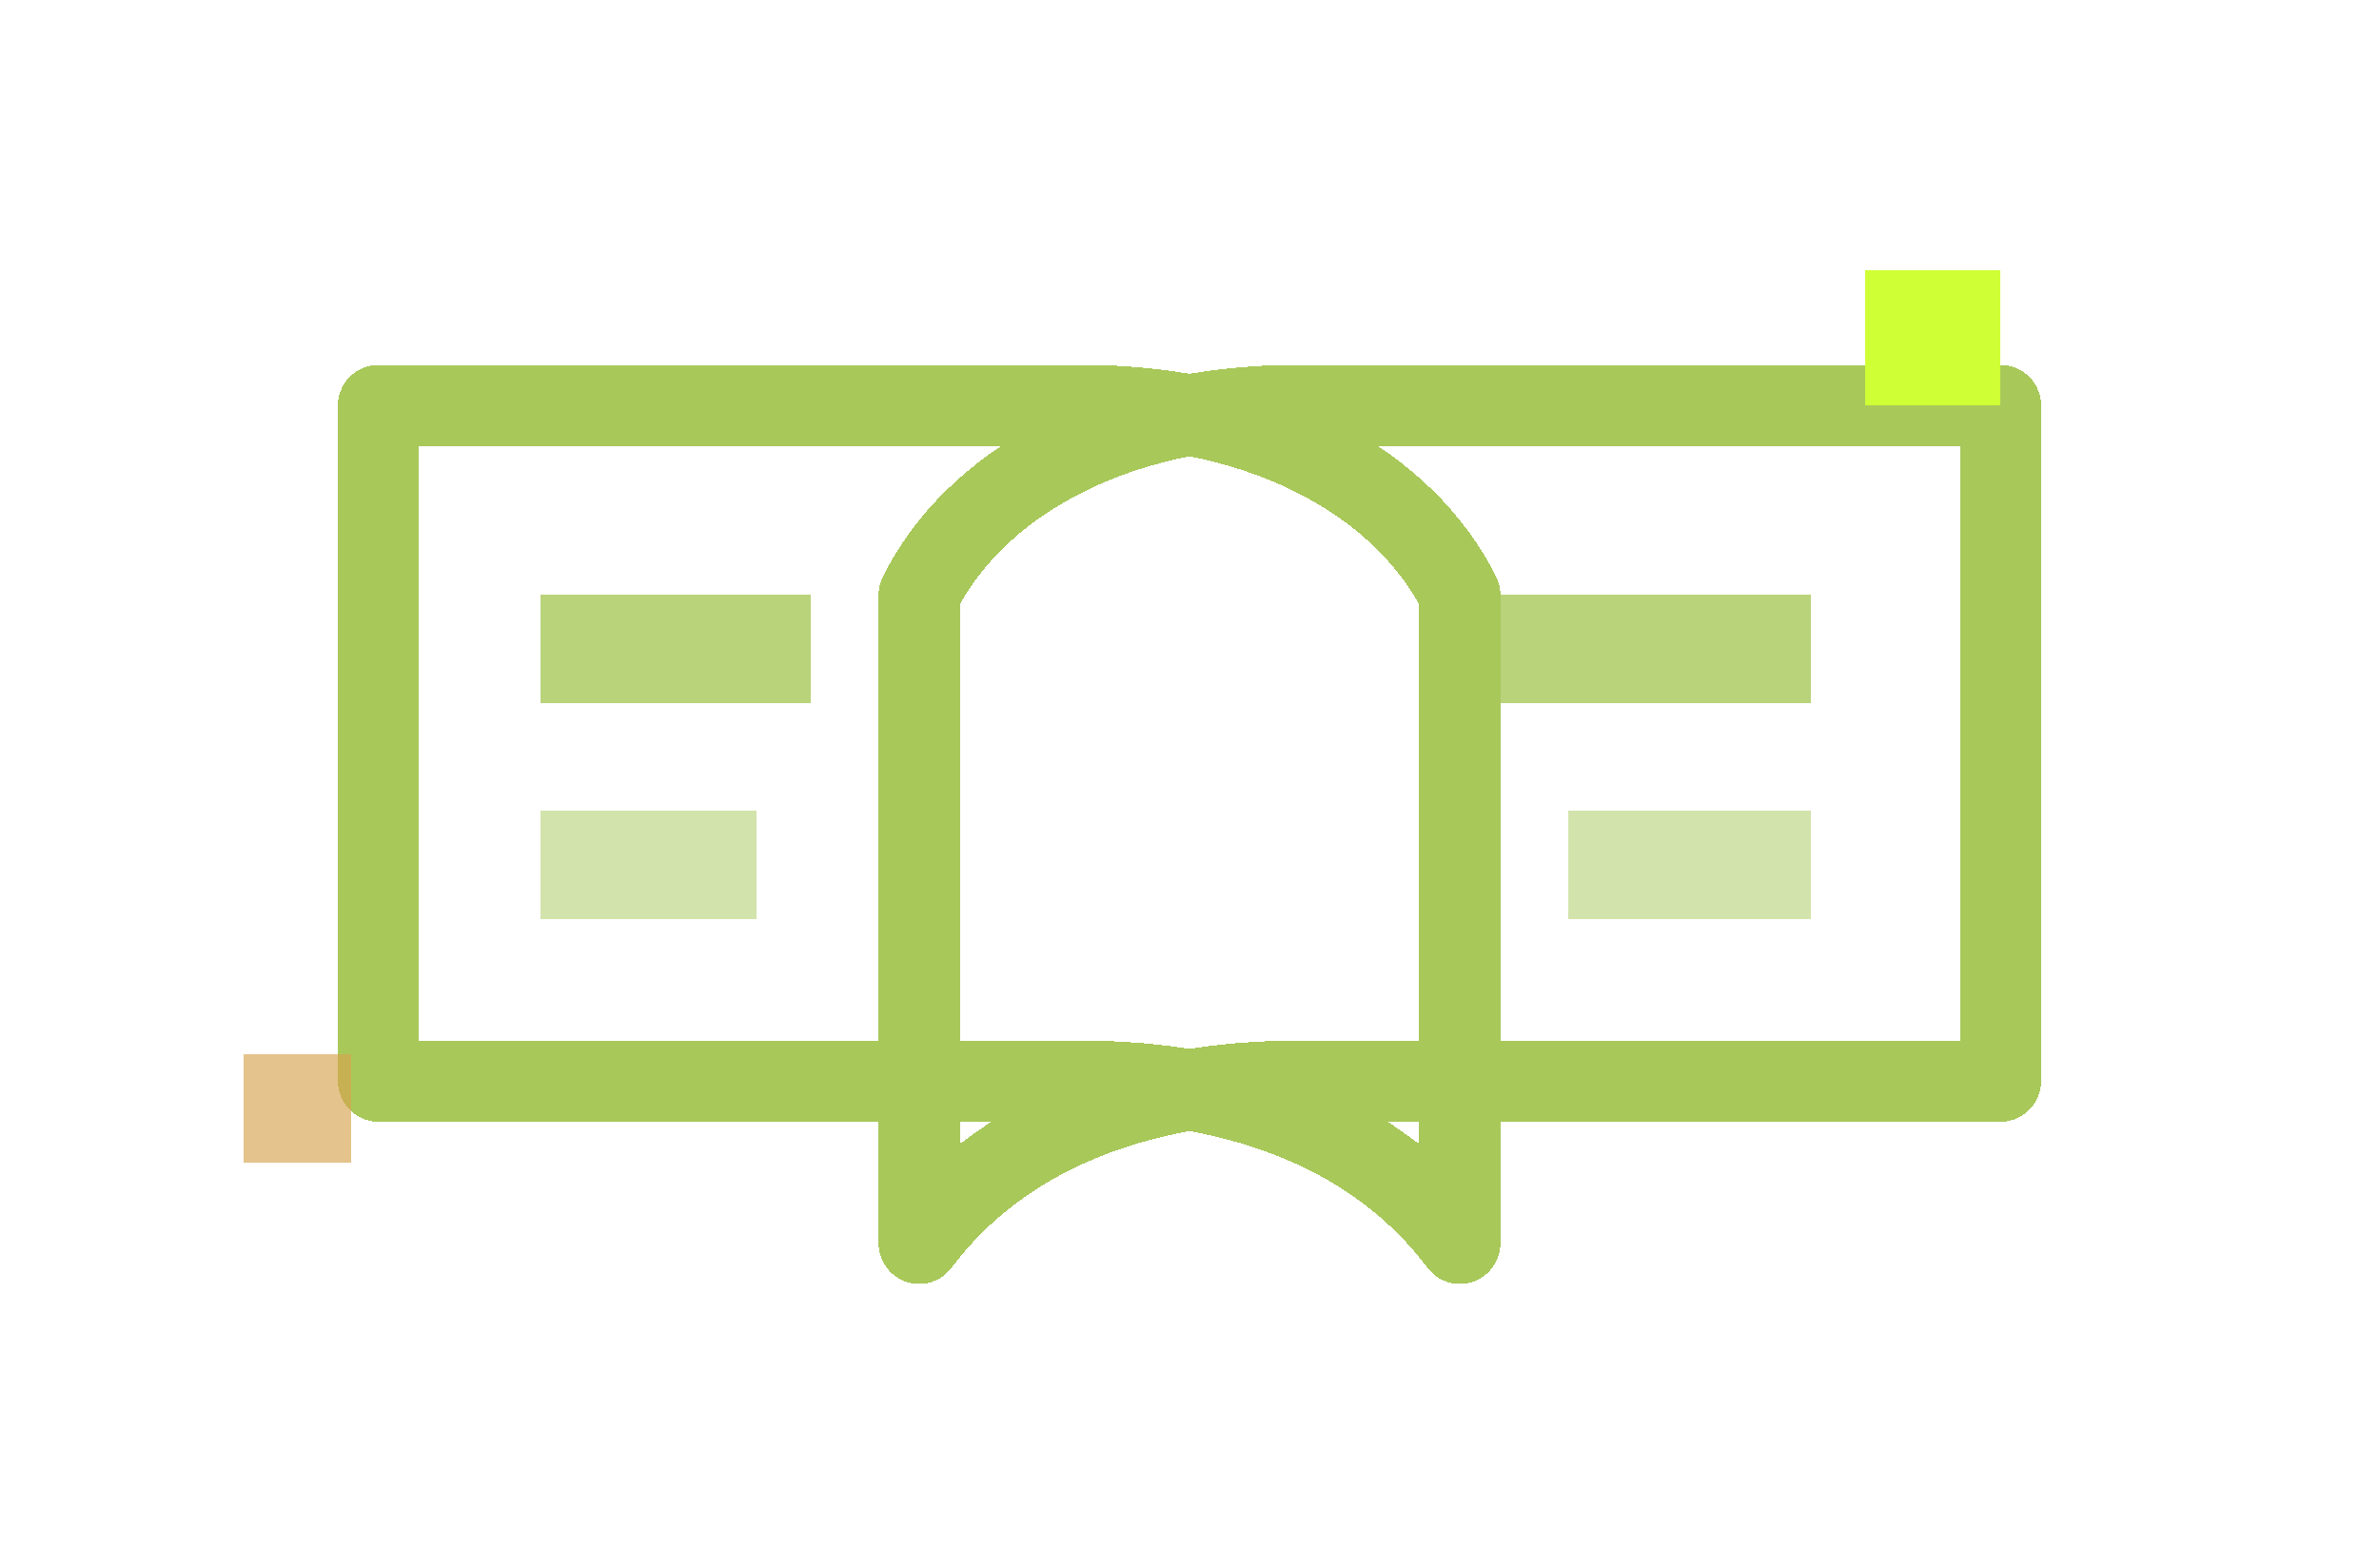
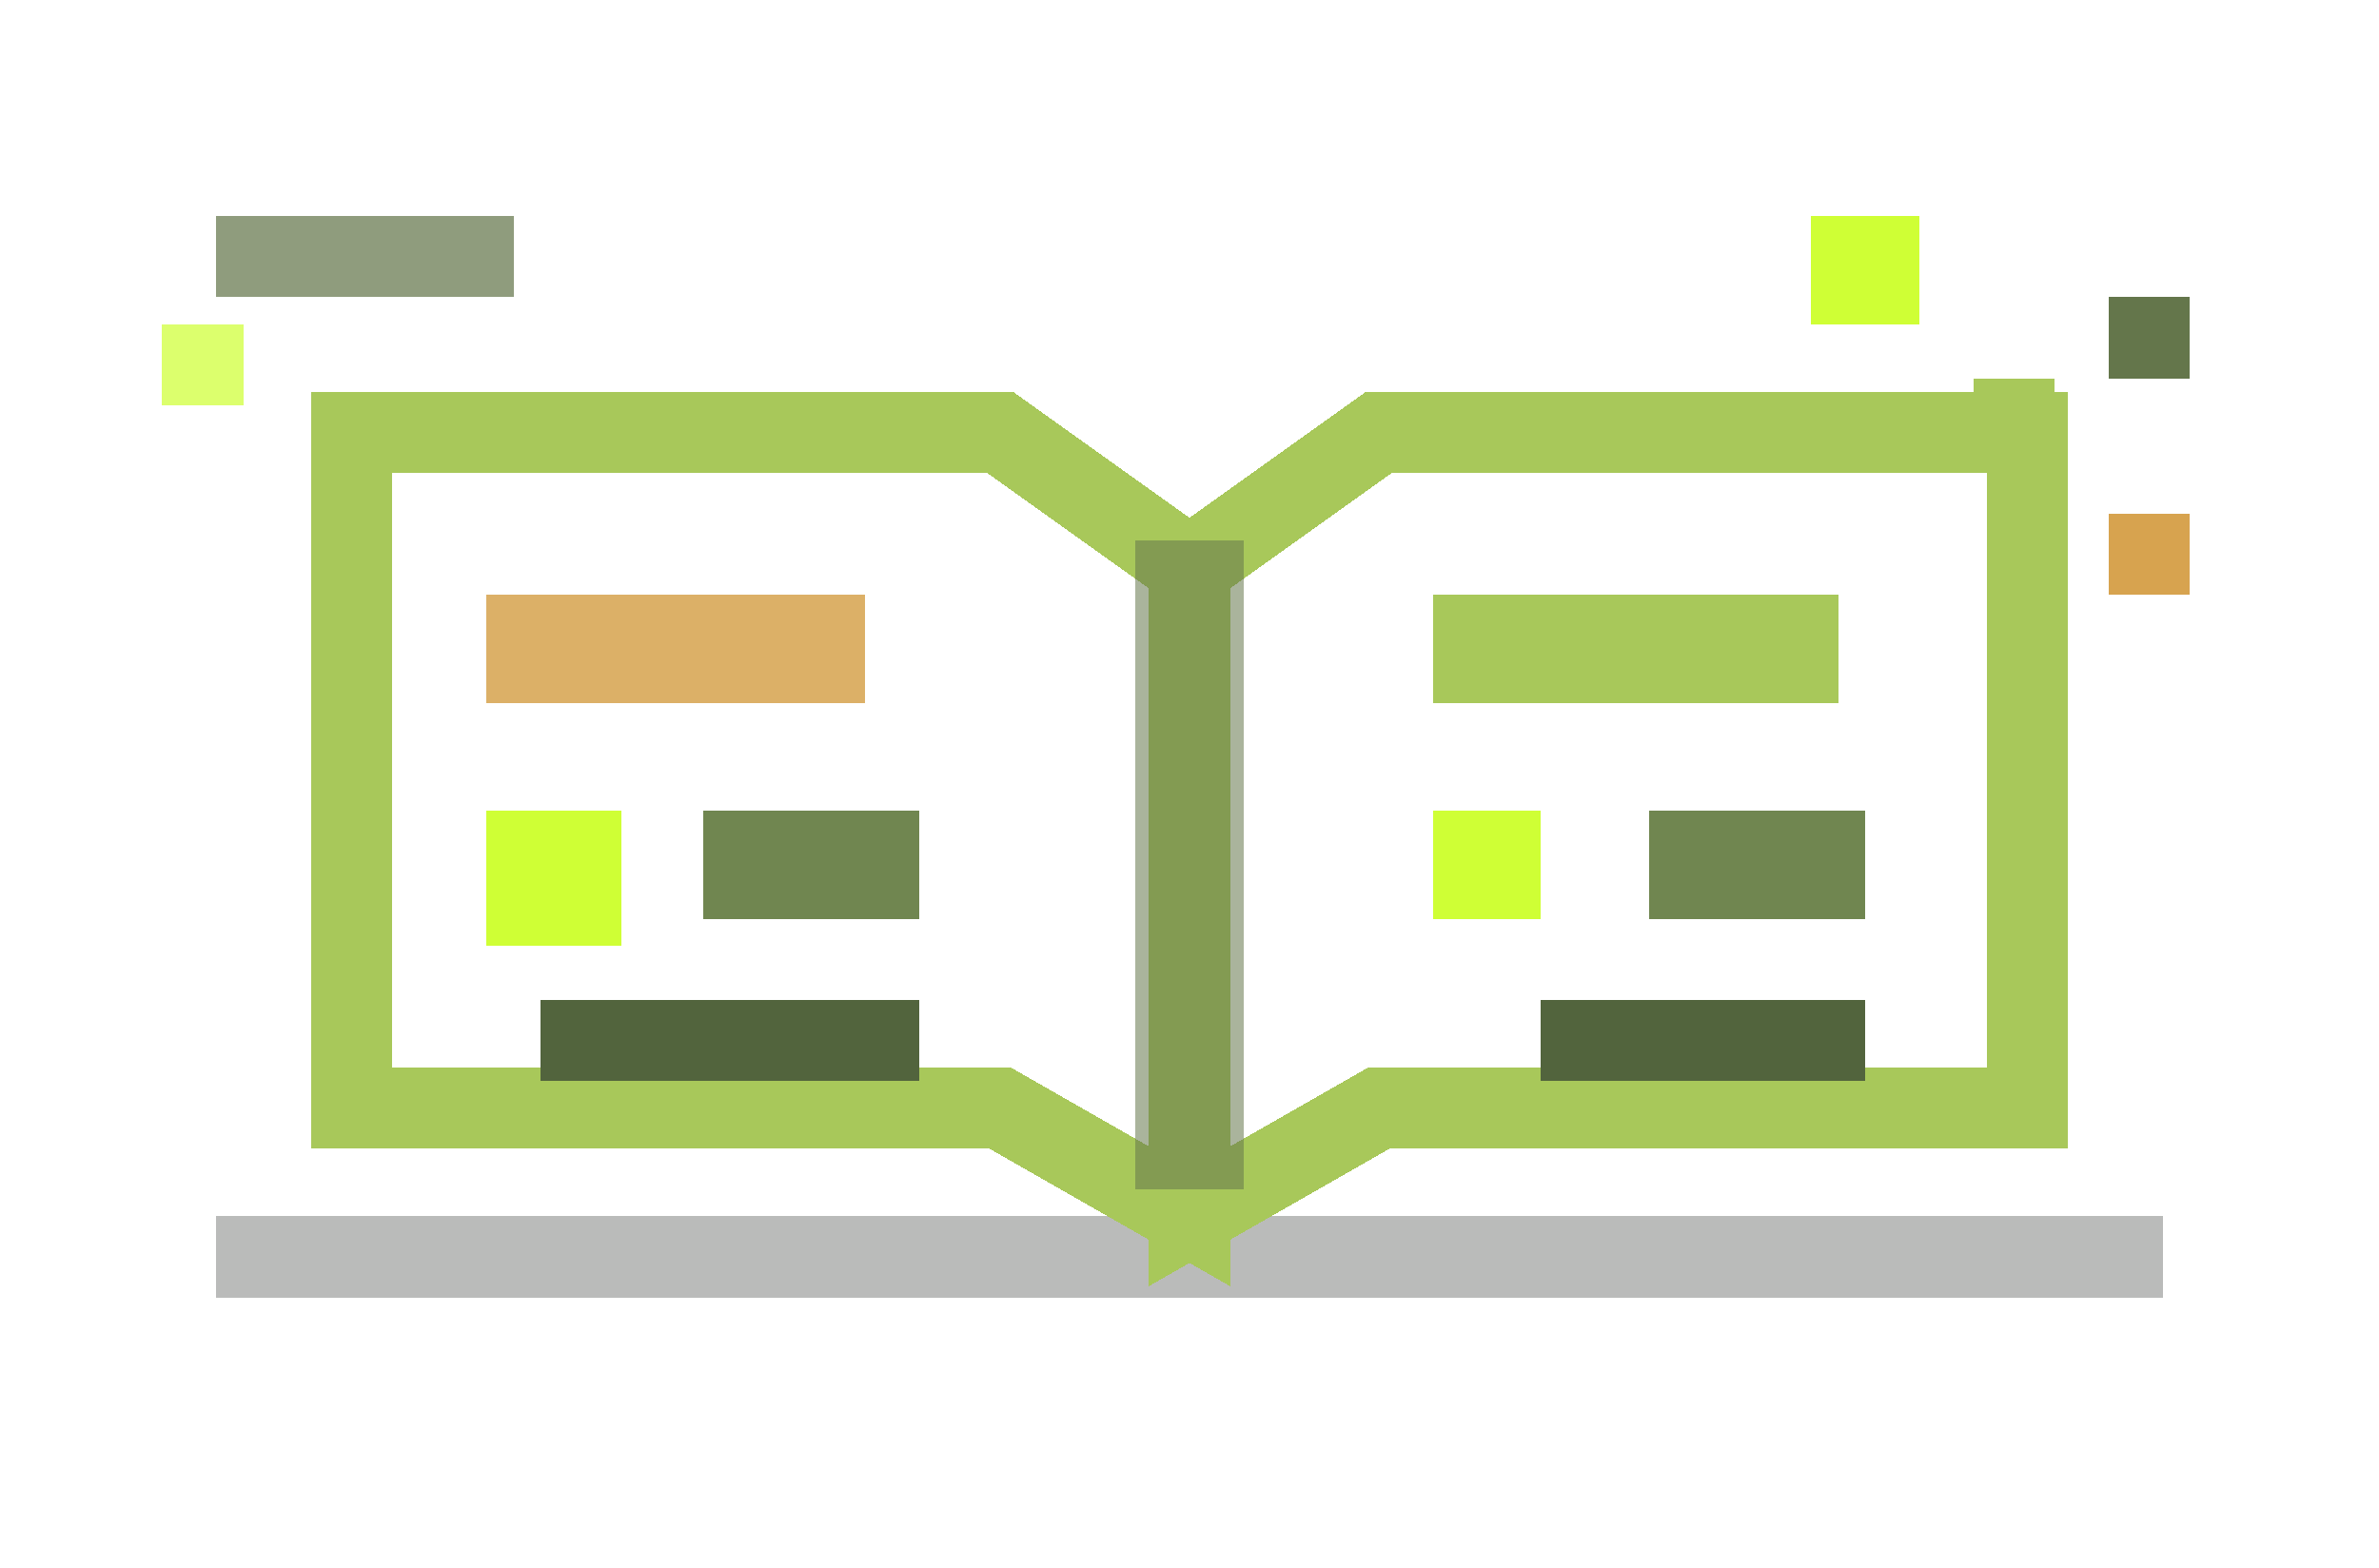
<svg xmlns="http://www.w3.org/2000/svg" viewBox="0 0 88 58" shape-rendering="crispEdges">
-   <g fill="none" stroke="#A8C85A" stroke-width="3" stroke-linejoin="round">
-     <path d="M14 15h26c7 0 12 3 14 7v24c-3-4-8-6-14-6H14z" />
-     <path d="M74 15H48c-7 0-12 3-14 7v24c3-4 8-6 14-6h26z" />
-     <path d="M34 23v23" opacity=".5" />
+   <rect x="8" y="45" width="72" height="3" fill="#080A08" opacity=".28" />
+   <g fill="none" stroke="#A8C85A" stroke-width="3" stroke-linejoin="miter">
+     <path d="M13 16h24l7 5v24l-7-4H13z" />
+     <path d="M75 16H51l-7 5v24l7-4h24z" />
  </g>
-   <g fill="#A8C85A">
-     <rect x="20" y="22" width="10" height="4" opacity=".8" />
-     <rect x="20" y="30" width="8" height="4" opacity=".5" />
-     <rect x="55" y="22" width="12" height="4" opacity=".8" />
-     <rect x="58" y="30" width="9" height="4" opacity=".5" />
+   <rect x="18" y="22" width="14" height="4" fill="#D7A34F" opacity=".86" />
+   <rect x="18" y="30" width="5" height="5" fill="#CFFF35" />
+   <rect x="26" y="30" width="8" height="4" fill="#708650" />
+   <rect x="20" y="37" width="14" height="3" fill="#52643D" />
+   <rect x="53" y="22" width="15" height="4" fill="#A8C85A" />
+   <rect x="53" y="30" width="4" height="4" fill="#CFFF35" />
+   <rect x="61" y="30" width="8" height="4" fill="#708650" />
+   <rect x="57" y="37" width="12" height="3" fill="#52643D" />
+   <rect x="42" y="20" width="4" height="24" fill="#64764B" opacity=".55" />
+   <g>
+     <rect x="67" y="8" width="4" height="4" fill="#CFFF35" />
+     <rect x="73" y="14" width="3" height="3" fill="#A8C85A" />
+     <rect x="78" y="19" width="3" height="3" fill="#D7A34F" />
+     <rect x="78" y="11" width="3" height="3" fill="#64764B" />
  </g>
-   <rect x="69" y="10" width="5" height="5" fill="#CFFF35" />
-   <rect x="9" y="39" width="4" height="4" fill="#D7A34F" opacity=".65" />
+   <g opacity=".72">
+     <rect x="6" y="12" width="3" height="3" fill="#CFFF35" />
+     <rect x="8" y="8" width="11" height="3" fill="#64764B" />
+   </g>
</svg>
